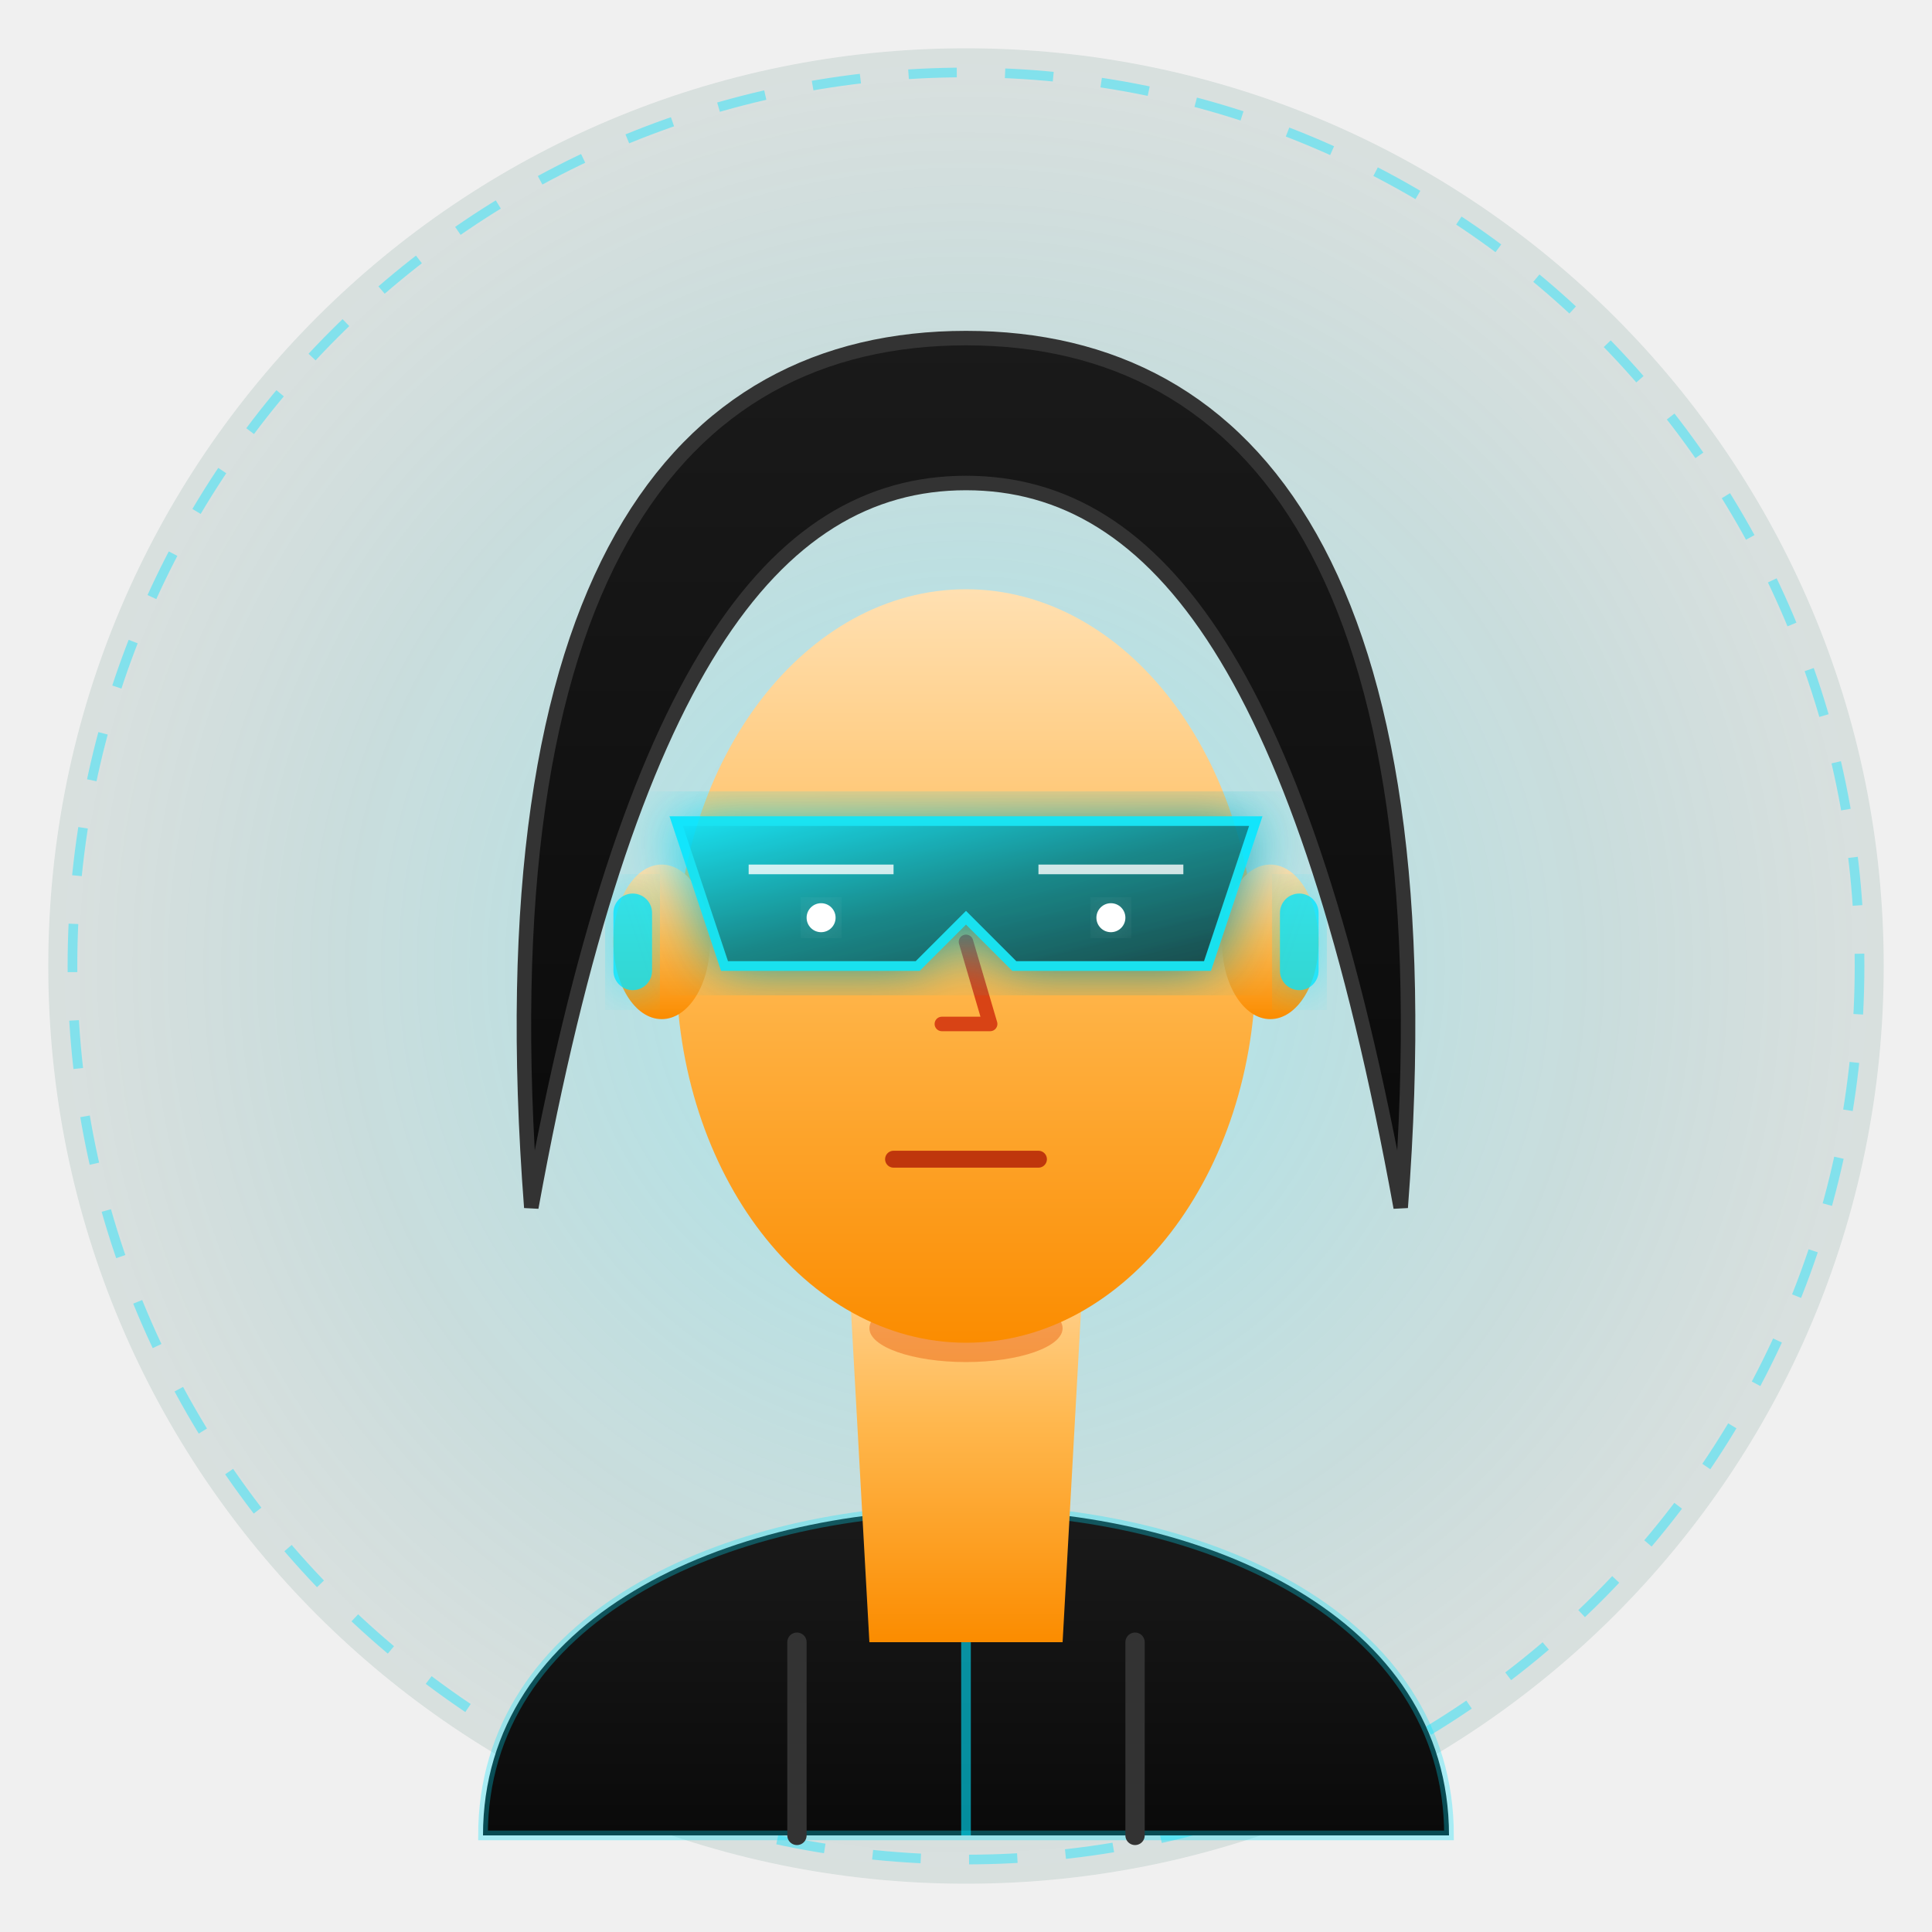
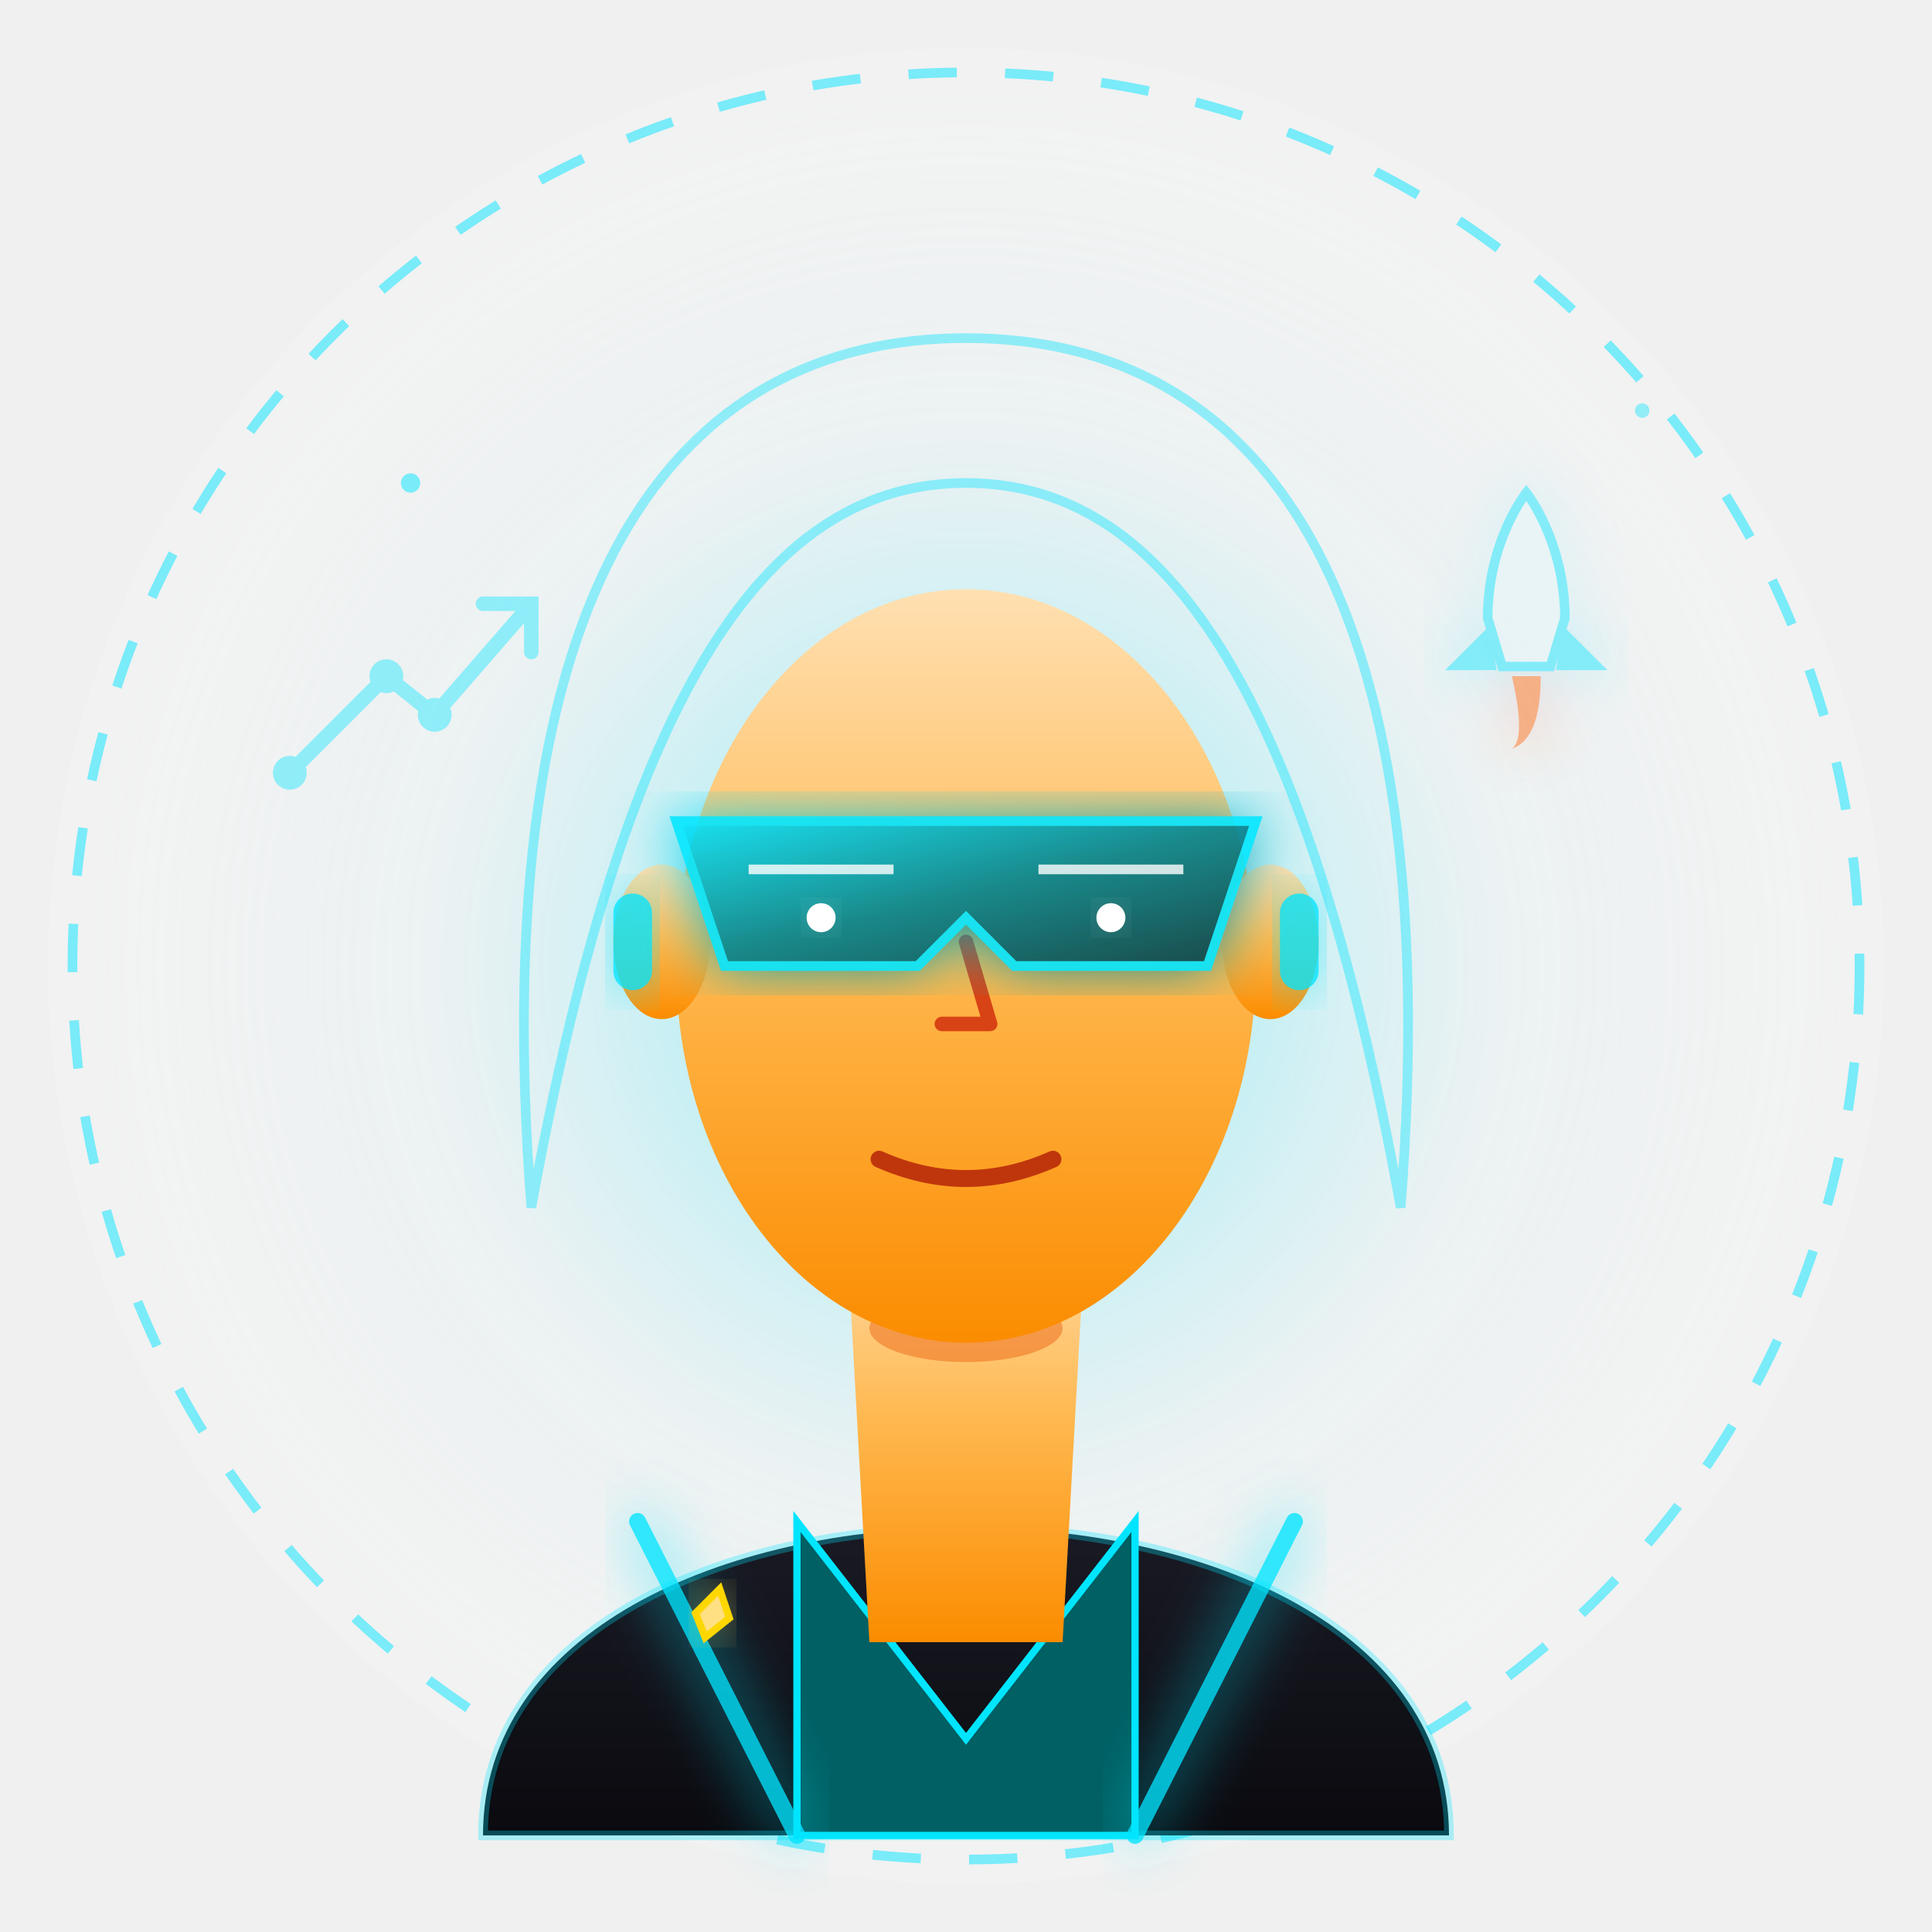
<svg xmlns="http://www.w3.org/2000/svg" viewBox="0 0 400 400" width="100%" height="100%">
  <defs>
    <radialGradient id="bg-zain" cx="50%" cy="50%" r="50%">
-       <stop offset="0%" stop-color="#00E5FF" stop-opacity="0.3" />
-       <stop offset="100%" stop-color="#004D40" stop-opacity="0.1" />
+       <stop offset="0%" stop-color="#00E5FF" stop-opacity="0.45" />
+       <stop offset="60%" stop-color="#E0F7FA" stop-opacity="0.25" />
+       <stop offset="100%" stop-color="#FFFFFF" stop-opacity="0.15" />
    </radialGradient>
-     <linearGradient id="hoodie-zain" x1="0%" y1="0%" x2="0%" y2="100%">
-       <stop offset="0%" stop-color="#1A1A1A" />
-       <stop offset="100%" stop-color="#0A0A0A" />
+     <linearGradient id="suit-zain" x1="0%" y1="0%" x2="0%" y2="100%">
+       <stop offset="0%" stop-color="#1A1A24" />
+       <stop offset="100%" stop-color="#0A0A0F" />
    </linearGradient>
    <linearGradient id="visor-zain" x1="0%" y1="0%" x2="100%" y2="100%">
      <stop offset="0%" stop-color="#00E5FF" />
      <stop offset="50%" stop-color="#00838F" />
      <stop offset="100%" stop-color="#003B46" />
    </linearGradient>
    <linearGradient id="skin-zain" x1="0%" y1="0%" x2="0%" y2="100%">
      <stop offset="0%" stop-color="#FFE0B2" />
      <stop offset="50%" stop-color="#FFB74D" />
      <stop offset="100%" stop-color="#FB8C00" />
    </linearGradient>
    <filter id="glow-zain" x="-20%" y="-20%" width="140%" height="140%">
      <feGaussianBlur stdDeviation="6" result="blur" />
      <feComposite in="SourceGraphic" in2="blur" operator="over" />
    </filter>
  </defs>
  <circle cx="200" cy="200" r="190" fill="url(#bg-zain)" />
-   <circle cx="200" cy="200" r="185" fill="none" stroke="#00E5FF" stroke-width="2" stroke-opacity="0.4" stroke-dasharray="10 10" />
-   <path d="M100 380 C100 290, 300 290, 300 380 Z" fill="url(#hoodie-zain)" stroke="#00E5FF" stroke-width="2" stroke-opacity="0.3" />
-   <line x1="200" y1="340" x2="200" y2="380" stroke="#00E5FF" stroke-width="2" opacity="0.6" />
-   <path d="M165 340 L165 380" stroke="#333" stroke-width="4" stroke-linecap="round" />
-   <path d="M235 340 L235 380" stroke="#333" stroke-width="4" stroke-linecap="round" />
+   <circle cx="200" cy="200" r="185" fill="none" stroke="#00E5FF" stroke-width="2" stroke-opacity="0.5" stroke-dasharray="10 10" />
+   <g opacity="0.4">
+     <path d="M60 160 L80 140 L90 148 L110 125" fill="none" stroke="#00E5FF" stroke-width="3" stroke-linecap="round" />
+     <path d="M100 125 L110 125 L110 135" fill="none" stroke="#00E5FF" stroke-width="3" stroke-linecap="round" />
+     <circle cx="60" cy="160" r="3.5" fill="#00E5FF" />
+     <circle cx="80" cy="140" r="3.5" fill="#00E5FF" />
+     <circle cx="90" cy="148" r="3.5" fill="#00E5FF" />
+   </g>
+   <g opacity="0.45" filter="url(#glow-zain)">
+     <path d="M308 128 C308 112, 316 102, 316 102 C316 102, 324 112, 324 128 L321 138 L311 138 Z" fill="#E0F7FA" stroke="#00E5FF" stroke-width="2" />
+     <path d="M308 131 L301 138 L309 138 Z M324 131 L331 138 L323 138 Z" fill="#00E5FF" stroke="#00E5FF" stroke-width="1.5" />
+     <path d="M313 140 Q316 153 313 155 Q319 153 319 140" fill="#FF5F00" />
+   </g>
+   <circle cx="85" cy="100" r="2" fill="#00E5FF" opacity="0.5" />
+   <circle cx="340" cy="85" r="1.5" fill="#00E5FF" opacity="0.4" />
+   <path d="M100 380 C100 295, 300 295, 300 380 Z" fill="url(#suit-zain)" stroke="#00E5FF" stroke-width="2" stroke-opacity="0.3" />
+   <path d="M165 380 L165 315 L200 360 L235 315 L235 380 Z" fill="#006064" stroke="#00E5FF" stroke-width="1.5" />
+   <path d="M132 315 L165 380" stroke="#00E5FF" stroke-width="3.5" stroke-linecap="round" filter="url(#glow-zain)" opacity="0.8" />
+   <path d="M268 315 L235 380" stroke="#00E5FF" stroke-width="3.5" stroke-linecap="round" filter="url(#glow-zain)" opacity="0.8" />
+   <polygon points="144,334 149,329 151,335 146,339" fill="#FFE082" stroke="#FFD700" stroke-width="1.5" filter="url(#glow-zain)" />
  <path d="M175 250 L225 250 L220 340 L180 340 Z" fill="url(#skin-zain)" />
  <ellipse cx="200" cy="275" rx="20" ry="7" fill="#E65100" opacity="0.4" />
  <ellipse cx="200" cy="200" rx="60" ry="78" fill="url(#skin-zain)" />
  <ellipse cx="137" cy="195" rx="10" ry="16" fill="url(#skin-zain)" />
  <ellipse cx="263" cy="195" rx="10" ry="16" fill="url(#skin-zain)" />
  <rect x="127" y="185" width="8" height="20" rx="4" fill="#00E5FF" filter="url(#glow-zain)" opacity="0.8" />
  <rect x="265" y="185" width="8" height="20" rx="4" fill="#00E5FF" filter="url(#glow-zain)" opacity="0.8" />
  <path d="M200 195 L205 212 L195 212" fill="none" stroke="#D84315" stroke-width="3" stroke-linecap="round" stroke-linejoin="round" />
-   <path d="M185 240 L215 240" stroke="#BF360C" stroke-width="3.5" stroke-linecap="round" />
+   <path d="M182 240 Q200 248 218 240" fill="none" stroke="#BF360C" stroke-width="3.5" stroke-linecap="round" />
  <path d="M140 170 L260 170 L250 200 L210 200 L200 190 L190 200 L150 200 Z" fill="url(#visor-zain)" stroke="#00E5FF" stroke-width="2" filter="url(#glow-zain)" opacity="0.9" />
  <line x1="155" y1="180" x2="185" y2="180" stroke="#FFFFFF" stroke-width="2" opacity="0.8" />
  <line x1="215" y1="180" x2="245" y2="180" stroke="#FFFFFF" stroke-width="2" opacity="0.8" />
  <circle cx="170" cy="190" r="3" fill="#FFFFFF" filter="url(#glow-zain)" />
  <circle cx="230" cy="190" r="3" fill="#FFFFFF" filter="url(#glow-zain)" />
-   <path d="M110 250 C100 120, 140 70, 200 70 C260 70, 300 120, 290 250 C270 140, 240 100, 200 100 C160 100, 130 140, 110 250 Z" fill="url(#hoodie-zain)" stroke="#333333" stroke-width="3" />
+   <path d="M110 250 C100 120, 140 70, 200 70 C260 70, 300 120, 290 250 C270 140, 240 100, 200 100 C160 100, 130 140, 110 250 Z" fill="none" stroke="#00E5FF" stroke-width="2" stroke-opacity="0.4" />
</svg>
